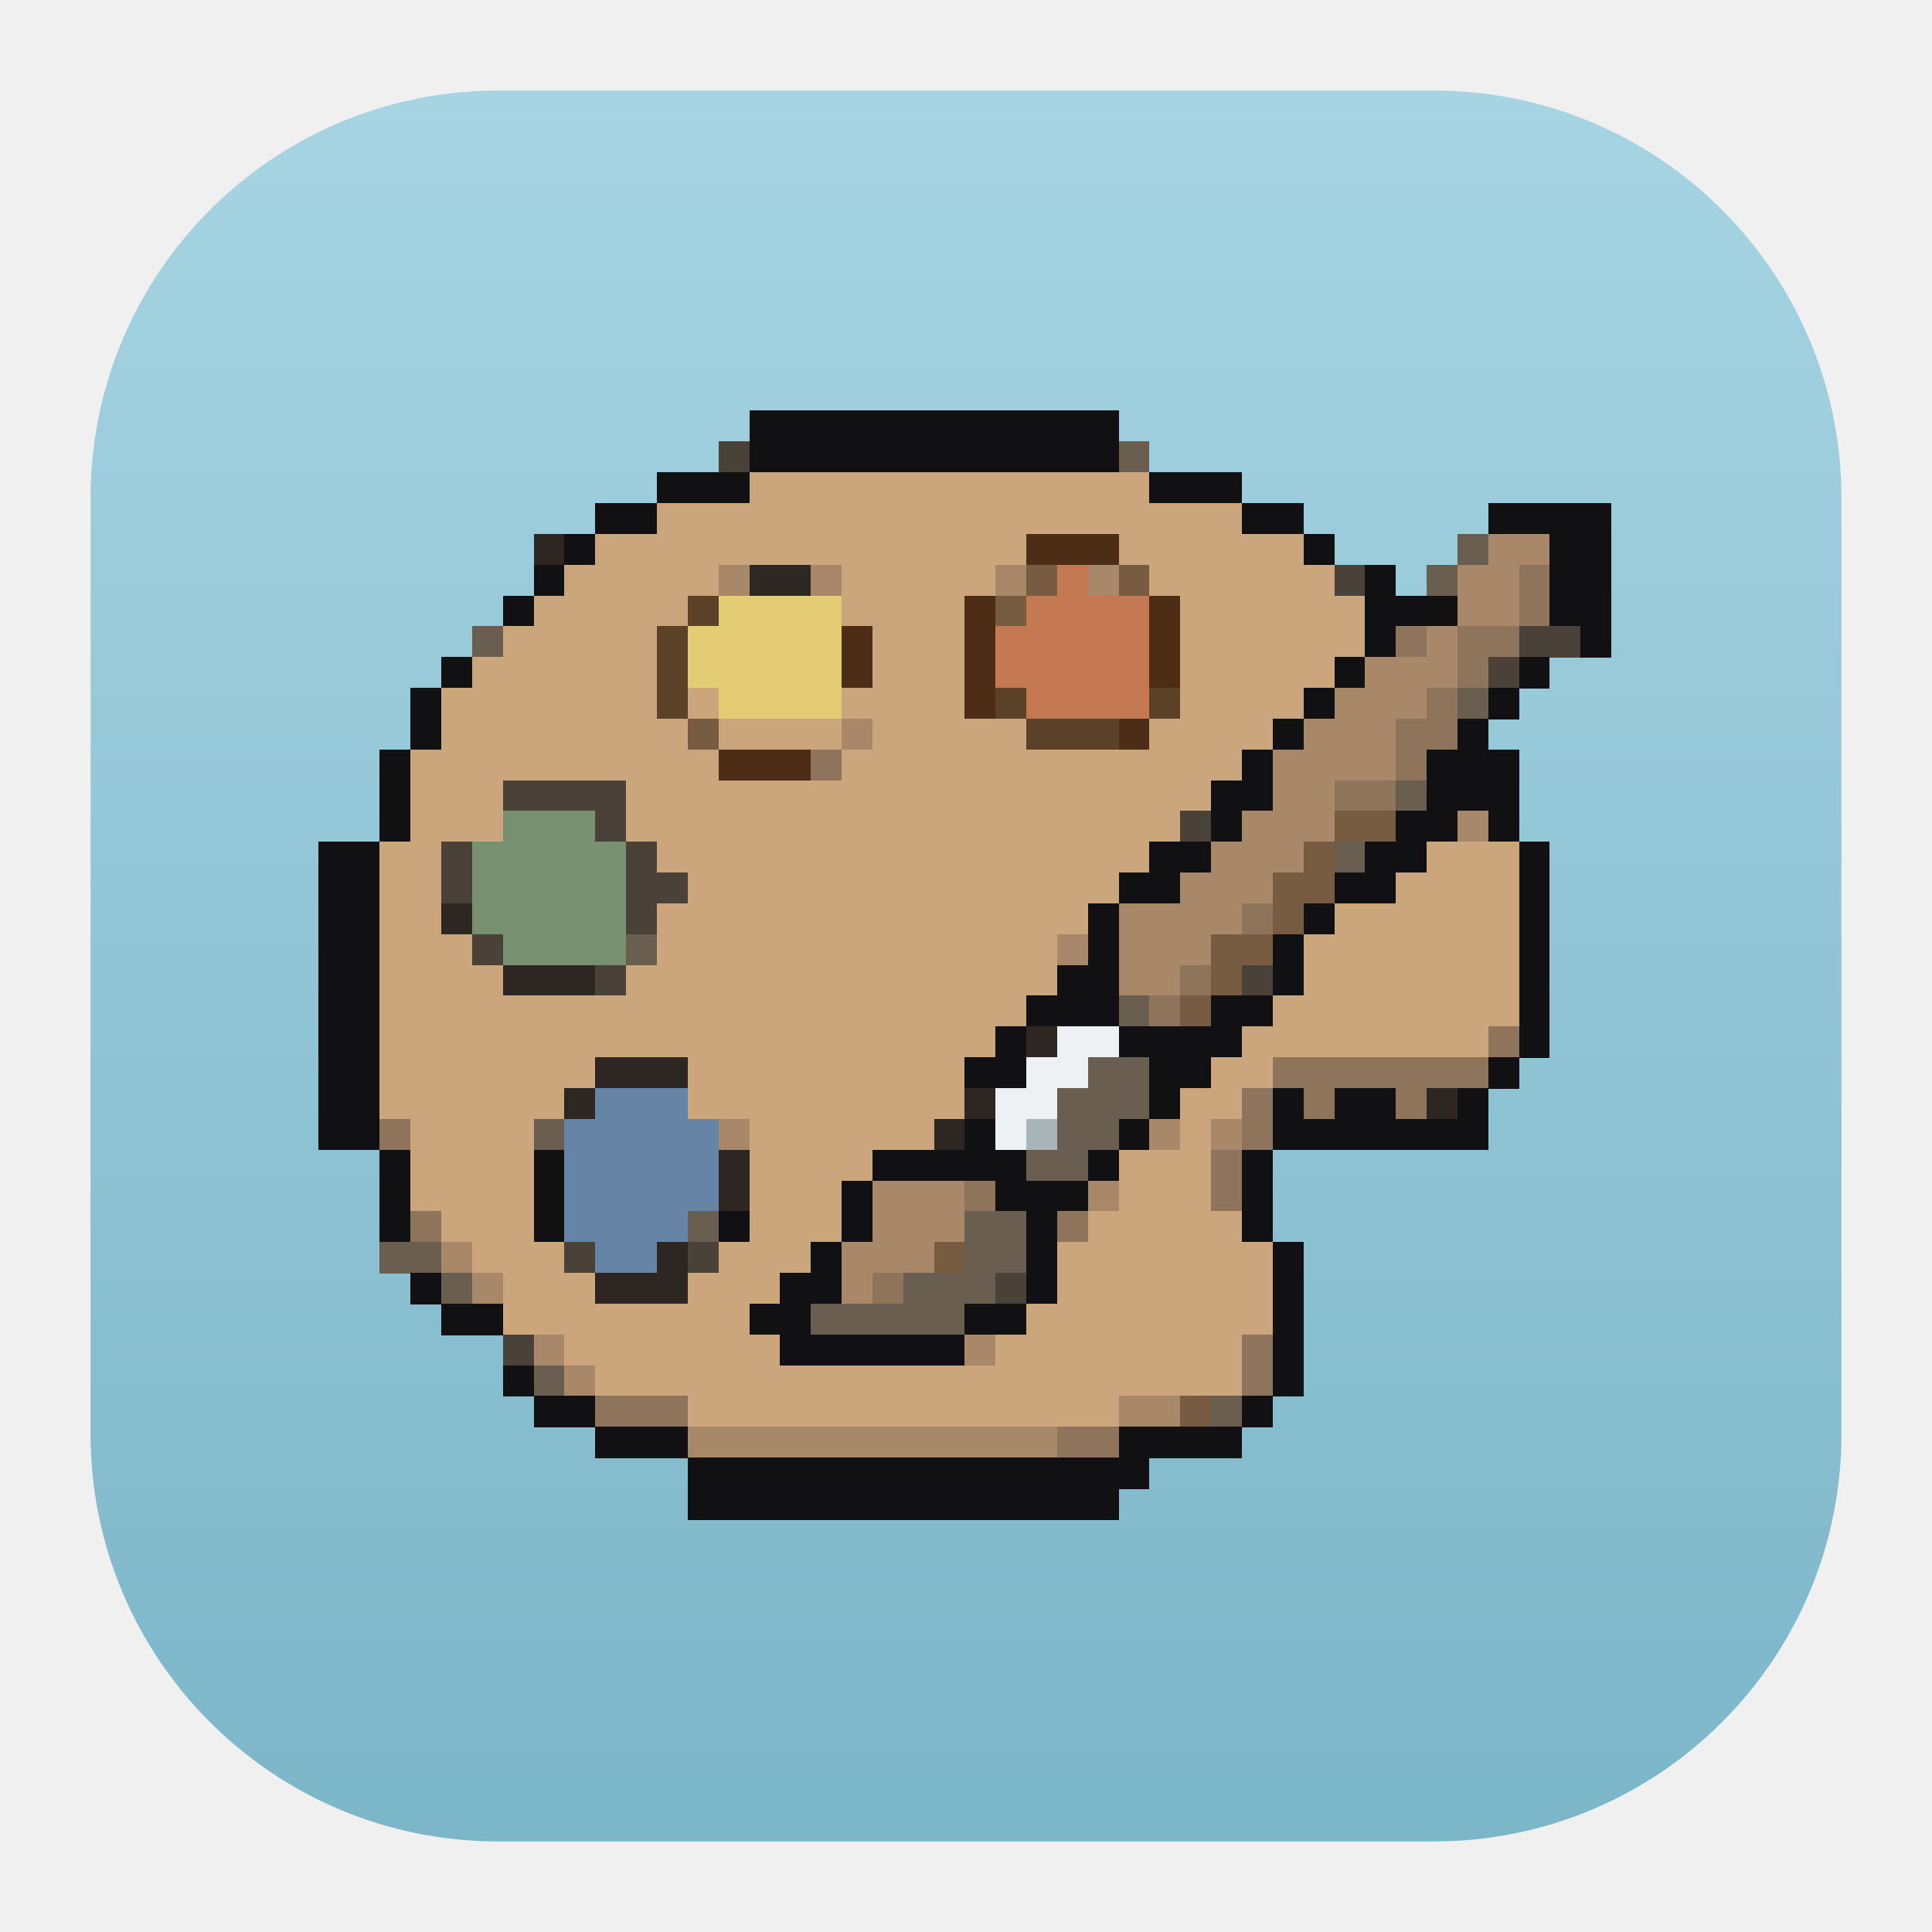
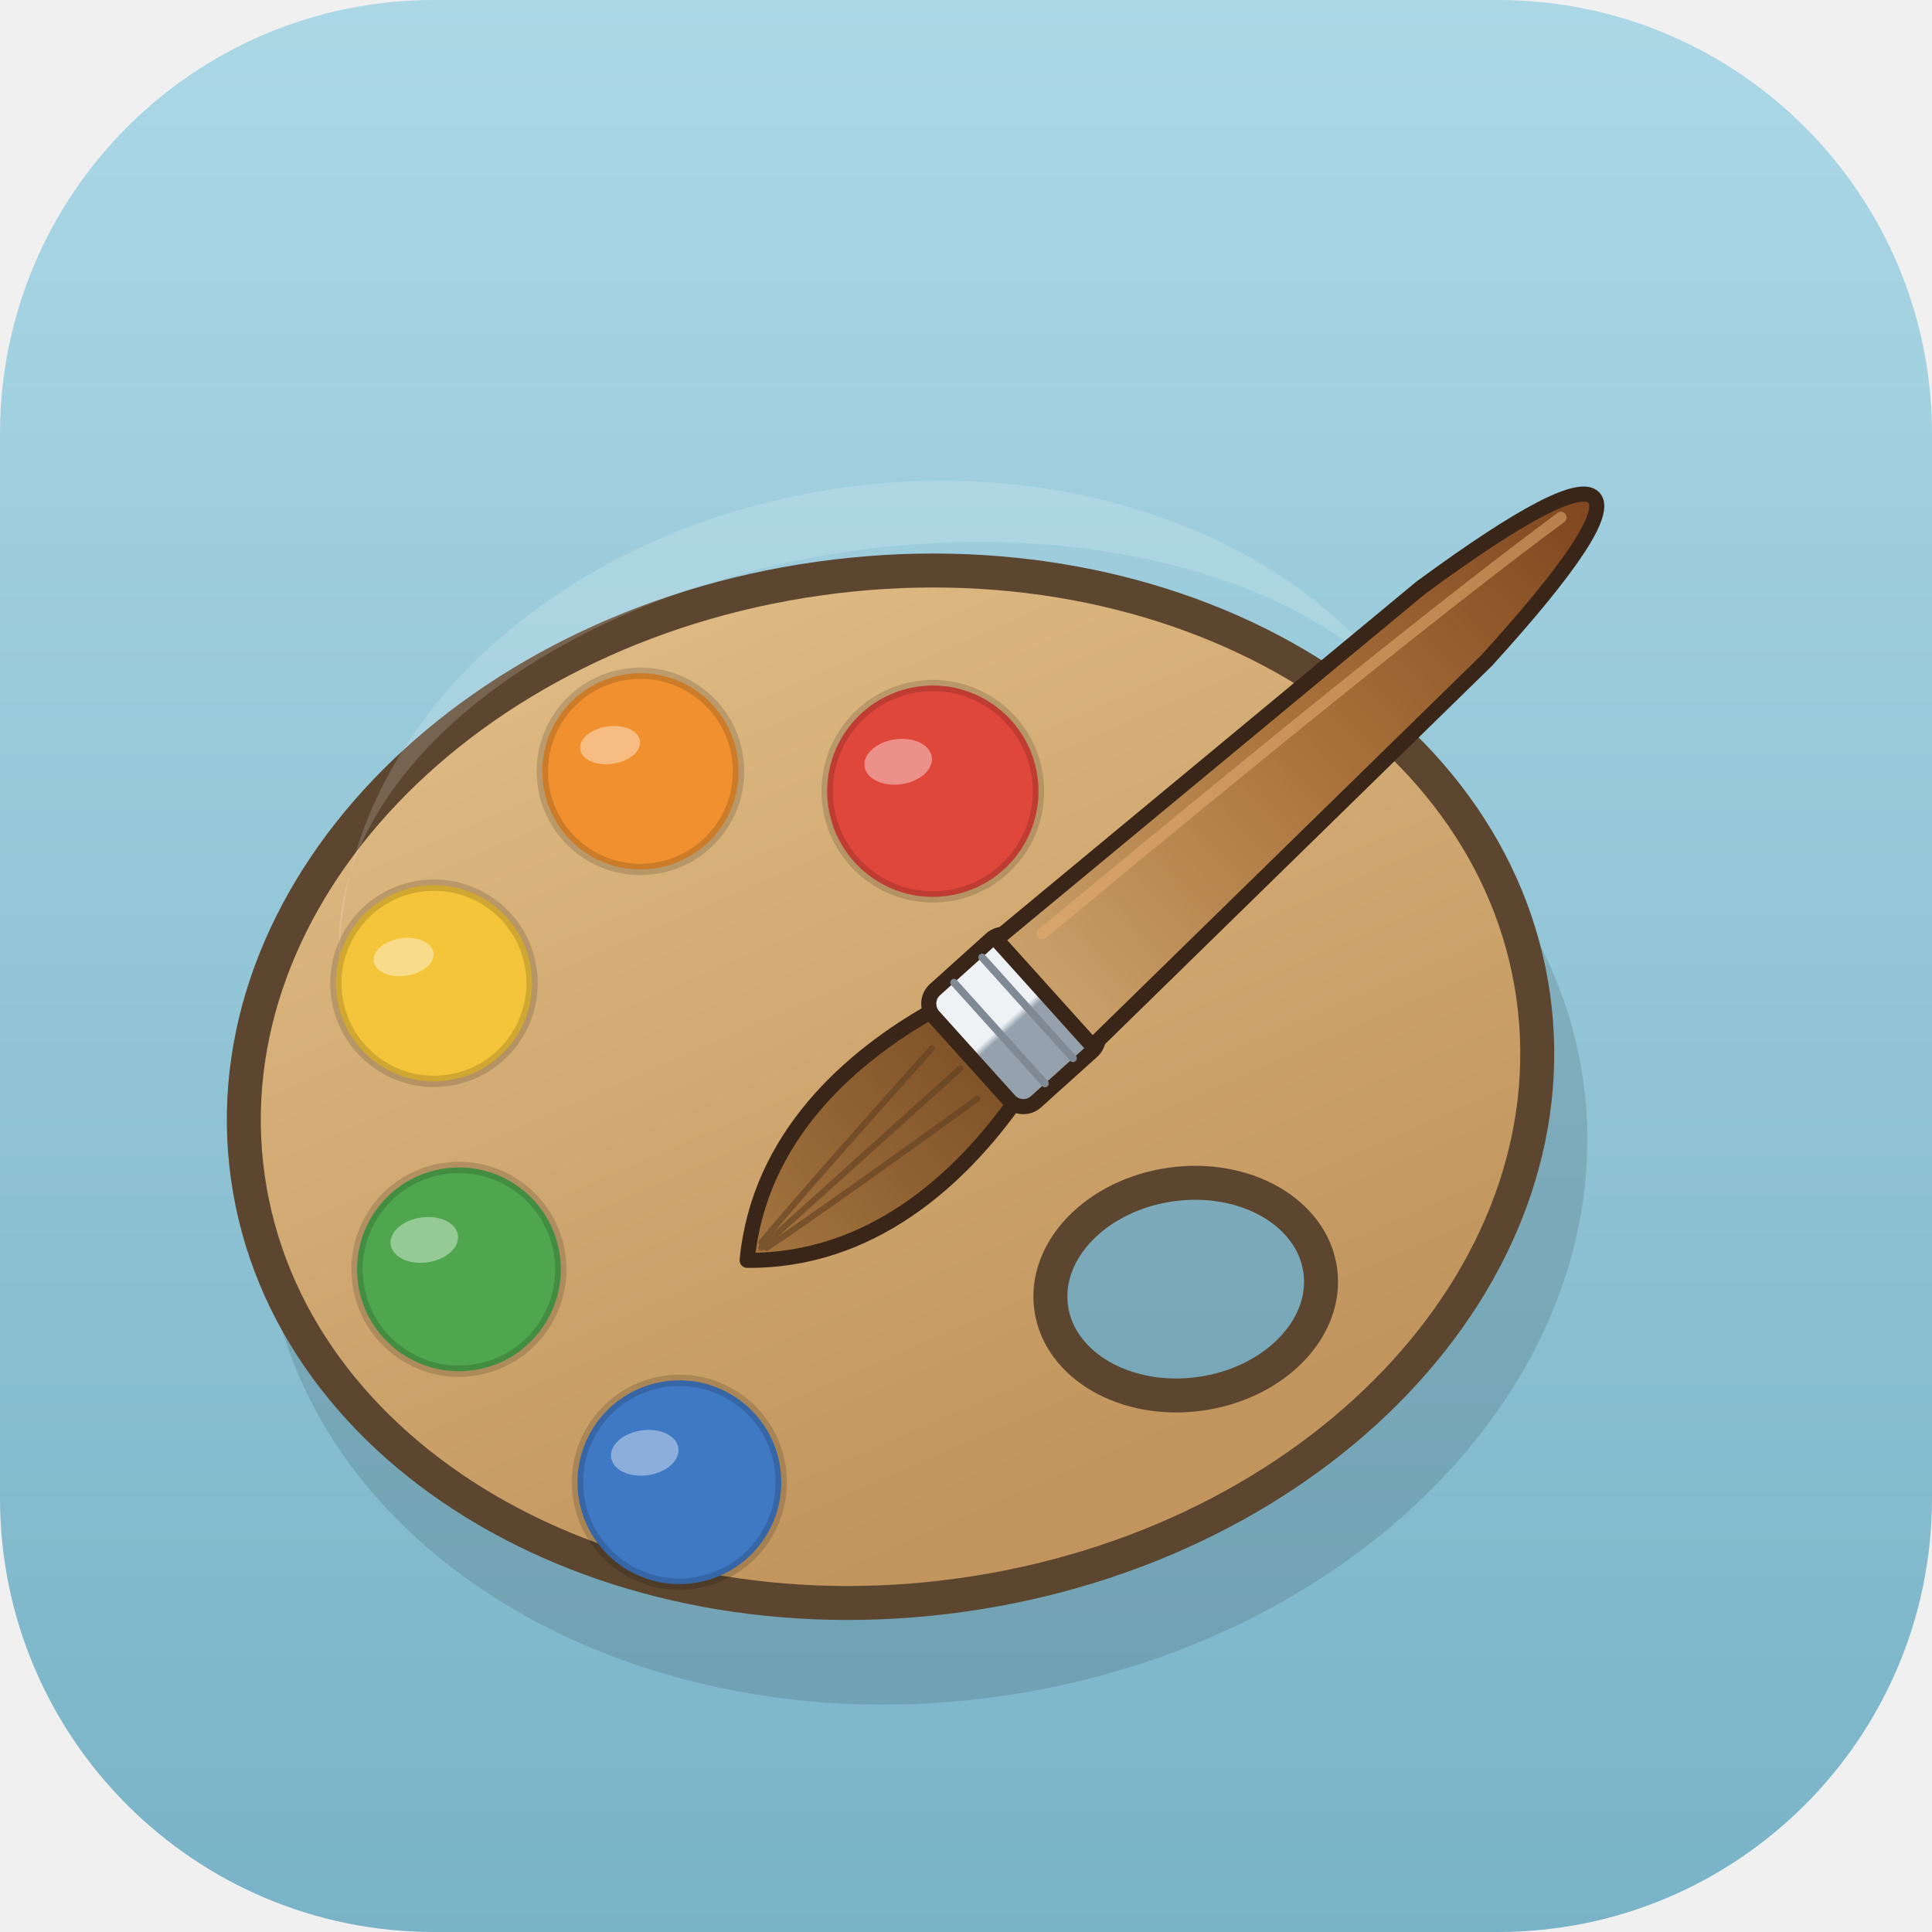
- <svg xmlns="http://www.w3.org/2000/svg" viewBox="0 0 128 128">
+ <svg xmlns="http://www.w3.org/2000/svg" viewBox="0 0 512 512" role="img" aria-label="Paintlet">
  <defs>
-     <linearGradient id="pl-bg" x1="0" y1="0" x2="0" y2="1">
-       <stop offset="0" stop-color="#a6d4e2" />
-       <stop offset="1" stop-color="#7cb6c9" />
+     <linearGradient id="pl-tile" x1="0" y1="0" x2="0" y2="1">
+       <stop offset="0" stop-color="#acd8e6" />
+       <stop offset="1" stop-color="#79b3c7" />
+     </linearGradient>
+     <linearGradient id="pl-pal" x1="0" y1="0" x2="0.35" y2="1">
+       <stop offset="0" stop-color="#e2be88" />
+       <stop offset="1" stop-color="#c1955d" />
+     </linearGradient>
+     <linearGradient id="pl-wood" x1="0" y1="0" x2="1" y2="0">
+       <stop offset="0" stop-color="#caa06a" />
+       <stop offset="0.5" stop-color="#a9713a" />
+       <stop offset="1" stop-color="#7f4620" />
+     </linearGradient>
+     <linearGradient id="pl-metal" x1="0" y1="-1" x2="0" y2="1" gradientUnits="userSpaceOnUse">
+       <stop offset="0" stop-color="#eef2f5" />
+       <stop offset="0.5" stop-color="#c2cbd3" />
+       <stop offset="1" stop-color="#95a2ad" />
+     </linearGradient>
+     <linearGradient id="pl-bristle" x1="0" y1="0" x2="1" y2="0">
+       <stop offset="0" stop-color="#a5763f" />
+       <stop offset="1" stop-color="#7d5027" />
    </linearGradient>
  </defs>
-   <rect x="6" y="6" width="116" height="116" rx="27" fill="url(#pl-bg)" />
-   <g shape-rendering="crispEdges" transform="translate(21.08 27.21) scale(2.04)">
-     <rect x="14" y="0" width="12" height="1.02" fill="#111013" />
-     <rect x="13" y="1" width="1" height="1.02" fill="#4a4138" />
-     <rect x="14" y="1" width="12" height="1.02" fill="#111013" />
-     <rect x="26" y="1" width="1" height="1.02" fill="#695e50" />
-     <rect x="11" y="2" width="3" height="1.02" fill="#111013" />
-     <rect x="14" y="2" width="13" height="1.02" fill="#cba57b" />
-     <rect x="27" y="2" width="3" height="1.02" fill="#111013" />
-     <rect x="9" y="3" width="2" height="1.02" fill="#111013" />
-     <rect x="11" y="3" width="19" height="1.02" fill="#cba57b" />
-     <rect x="30" y="3" width="2" height="1.02" fill="#111013" />
-     <rect x="38" y="3" width="4" height="1.02" fill="#111013" />
-     <rect x="7" y="4" width="1" height="1.02" fill="#2e2622" />
-     <rect x="8" y="4" width="1" height="1.02" fill="#111013" />
-     <rect x="9" y="4" width="14" height="1.02" fill="#cba57b" />
-     <rect x="23" y="4" width="3" height="1.02" fill="#4e2d17" />
-     <rect x="26" y="4" width="6" height="1.02" fill="#cba57b" />
-     <rect x="32" y="4" width="1" height="1.02" fill="#111013" />
-     <rect x="37" y="4" width="1" height="1.02" fill="#695e50" />
-     <rect x="38" y="4" width="2" height="1.02" fill="#a98869" />
-     <rect x="40" y="4" width="2" height="1.02" fill="#111013" />
-     <rect x="7" y="5" width="1" height="1.02" fill="#111013" />
-     <rect x="8" y="5" width="5" height="1.02" fill="#cba57b" />
-     <rect x="13" y="5" width="1" height="1.02" fill="#a98869" />
-     <rect x="14" y="5" width="2" height="1.02" fill="#2e2622" />
-     <rect x="16" y="5" width="1" height="1.02" fill="#a98869" />
-     <rect x="17" y="5" width="5" height="1.02" fill="#cba57b" />
-     <rect x="22" y="5" width="1" height="1.02" fill="#a98869" />
-     <rect x="23" y="5" width="1" height="1.02" fill="#785c41" />
-     <rect x="24" y="5" width="1" height="1.02" fill="#c57953" />
-     <rect x="25" y="5" width="1" height="1.02" fill="#a98869" />
-     <rect x="26" y="5" width="1" height="1.02" fill="#785c41" />
-     <rect x="27" y="5" width="6" height="1.02" fill="#cba57b" />
-     <rect x="33" y="5" width="1" height="1.02" fill="#4a4138" />
-     <rect x="34" y="5" width="1" height="1.02" fill="#111013" />
-     <rect x="36" y="5" width="1" height="1.02" fill="#695e50" />
-     <rect x="37" y="5" width="2" height="1.02" fill="#a98869" />
-     <rect x="39" y="5" width="1" height="1.02" fill="#8d745a" />
-     <rect x="40" y="5" width="2" height="1.02" fill="#111013" />
-     <rect x="6" y="6" width="1" height="1.02" fill="#111013" />
-     <rect x="7" y="6" width="5" height="1.02" fill="#cba57b" />
-     <rect x="12" y="6" width="1" height="1.02" fill="#5c4129" />
-     <rect x="13" y="6" width="4" height="1.02" fill="#e4cc74" />
-     <rect x="17" y="6" width="4" height="1.02" fill="#cba57b" />
-     <rect x="21" y="6" width="1" height="1.02" fill="#4e2d17" />
-     <rect x="22" y="6" width="1" height="1.02" fill="#785c41" />
-     <rect x="23" y="6" width="4" height="1.02" fill="#c57953" />
-     <rect x="27" y="6" width="1" height="1.02" fill="#4e2d17" />
-     <rect x="28" y="6" width="6" height="1.02" fill="#cba57b" />
-     <rect x="34" y="6" width="3" height="1.02" fill="#111013" />
-     <rect x="37" y="6" width="2" height="1.02" fill="#a98869" />
-     <rect x="39" y="6" width="1" height="1.02" fill="#8d745a" />
-     <rect x="40" y="6" width="2" height="1.02" fill="#111013" />
-     <rect x="5" y="7" width="1" height="1.02" fill="#695e50" />
-     <rect x="6" y="7" width="5" height="1.02" fill="#cba57b" />
-     <rect x="11" y="7" width="1" height="1.02" fill="#5c4129" />
-     <rect x="12" y="7" width="5" height="1.02" fill="#e4cc74" />
-     <rect x="17" y="7" width="1" height="1.02" fill="#4e2d17" />
-     <rect x="18" y="7" width="3" height="1.02" fill="#cba57b" />
-     <rect x="21" y="7" width="1" height="1.02" fill="#4e2d17" />
-     <rect x="22" y="7" width="5" height="1.02" fill="#c57953" />
-     <rect x="27" y="7" width="1" height="1.02" fill="#4e2d17" />
-     <rect x="28" y="7" width="6" height="1.02" fill="#cba57b" />
-     <rect x="34" y="7" width="1" height="1.02" fill="#111013" />
-     <rect x="35" y="7" width="1" height="1.02" fill="#8d745a" />
-     <rect x="36" y="7" width="1" height="1.02" fill="#a98869" />
-     <rect x="37" y="7" width="2" height="1.02" fill="#8d745a" />
-     <rect x="39" y="7" width="2" height="1.02" fill="#4a4138" />
-     <rect x="41" y="7" width="1" height="1.02" fill="#111013" />
-     <rect x="4" y="8" width="1" height="1.02" fill="#111013" />
-     <rect x="5" y="8" width="6" height="1.02" fill="#cba57b" />
-     <rect x="11" y="8" width="1" height="1.02" fill="#5c4129" />
-     <rect x="12" y="8" width="5" height="1.02" fill="#e4cc74" />
-     <rect x="17" y="8" width="1" height="1.02" fill="#4e2d17" />
-     <rect x="18" y="8" width="3" height="1.02" fill="#cba57b" />
-     <rect x="21" y="8" width="1" height="1.02" fill="#4e2d17" />
-     <rect x="22" y="8" width="5" height="1.02" fill="#c57953" />
-     <rect x="27" y="8" width="1" height="1.02" fill="#4e2d17" />
-     <rect x="28" y="8" width="5" height="1.02" fill="#cba57b" />
-     <rect x="33" y="8" width="1" height="1.02" fill="#111013" />
-     <rect x="34" y="8" width="3" height="1.02" fill="#a98869" />
-     <rect x="37" y="8" width="1" height="1.02" fill="#8d745a" />
-     <rect x="38" y="8" width="1" height="1.02" fill="#4a4138" />
-     <rect x="39" y="8" width="1" height="1.02" fill="#111013" />
-     <rect x="3" y="9" width="1" height="1.02" fill="#111013" />
-     <rect x="4" y="9" width="7" height="1.02" fill="#cba57b" />
-     <rect x="11" y="9" width="1" height="1.02" fill="#5c4129" />
-     <rect x="12" y="9" width="1" height="1.02" fill="#cba57b" />
-     <rect x="13" y="9" width="4" height="1.02" fill="#e4cc74" />
-     <rect x="17" y="9" width="4" height="1.02" fill="#cba57b" />
-     <rect x="21" y="9" width="1" height="1.02" fill="#4e2d17" />
-     <rect x="22" y="9" width="1" height="1.02" fill="#5c4129" />
-     <rect x="23" y="9" width="4" height="1.02" fill="#c57953" />
-     <rect x="27" y="9" width="1" height="1.02" fill="#5c4129" />
-     <rect x="28" y="9" width="4" height="1.02" fill="#cba57b" />
-     <rect x="32" y="9" width="1" height="1.02" fill="#111013" />
-     <rect x="33" y="9" width="3" height="1.02" fill="#a98869" />
-     <rect x="36" y="9" width="1" height="1.02" fill="#8d745a" />
-     <rect x="37" y="9" width="1" height="1.02" fill="#695e50" />
-     <rect x="38" y="9" width="1" height="1.02" fill="#111013" />
-     <rect x="3" y="10" width="1" height="1.02" fill="#111013" />
-     <rect x="4" y="10" width="8" height="1.02" fill="#cba57b" />
-     <rect x="12" y="10" width="1" height="1.02" fill="#785c41" />
-     <rect x="13" y="10" width="4" height="1.02" fill="#cba57b" />
-     <rect x="17" y="10" width="1" height="1.02" fill="#a98869" />
-     <rect x="18" y="10" width="5" height="1.02" fill="#cba57b" />
-     <rect x="23" y="10" width="3" height="1.02" fill="#5c4129" />
-     <rect x="26" y="10" width="1" height="1.02" fill="#4e2d17" />
-     <rect x="27" y="10" width="4" height="1.02" fill="#cba57b" />
-     <rect x="31" y="10" width="1" height="1.02" fill="#111013" />
-     <rect x="32" y="10" width="3" height="1.02" fill="#a98869" />
-     <rect x="35" y="10" width="2" height="1.02" fill="#8d745a" />
-     <rect x="37" y="10" width="1" height="1.02" fill="#111013" />
-     <rect x="2" y="11" width="1" height="1.02" fill="#111013" />
-     <rect x="3" y="11" width="10" height="1.02" fill="#cba57b" />
-     <rect x="13" y="11" width="3" height="1.02" fill="#4e2d17" />
-     <rect x="16" y="11" width="1" height="1.02" fill="#8d745a" />
-     <rect x="17" y="11" width="13" height="1.02" fill="#cba57b" />
-     <rect x="30" y="11" width="1" height="1.02" fill="#111013" />
-     <rect x="31" y="11" width="4" height="1.02" fill="#a98869" />
-     <rect x="35" y="11" width="1" height="1.02" fill="#8d745a" />
-     <rect x="36" y="11" width="3" height="1.02" fill="#111013" />
-     <rect x="2" y="12" width="1" height="1.02" fill="#111013" />
-     <rect x="3" y="12" width="3" height="1.02" fill="#cba57b" />
-     <rect x="6" y="12" width="4" height="1.02" fill="#4a4138" />
-     <rect x="10" y="12" width="19" height="1.02" fill="#cba57b" />
-     <rect x="29" y="12" width="2" height="1.02" fill="#111013" />
-     <rect x="31" y="12" width="2" height="1.02" fill="#a98869" />
-     <rect x="33" y="12" width="2" height="1.02" fill="#8d745a" />
-     <rect x="35" y="12" width="1" height="1.02" fill="#695e50" />
-     <rect x="36" y="12" width="3" height="1.02" fill="#111013" />
-     <rect x="2" y="13" width="1" height="1.02" fill="#111013" />
-     <rect x="3" y="13" width="3" height="1.02" fill="#cba57b" />
-     <rect x="6" y="13" width="3" height="1.02" fill="#779170" />
-     <rect x="9" y="13" width="1" height="1.02" fill="#4a4138" />
-     <rect x="10" y="13" width="18" height="1.02" fill="#cba57b" />
-     <rect x="28" y="13" width="1" height="1.02" fill="#4a4138" />
-     <rect x="29" y="13" width="1" height="1.02" fill="#111013" />
-     <rect x="30" y="13" width="3" height="1.02" fill="#a98869" />
-     <rect x="33" y="13" width="2" height="1.02" fill="#785c41" />
-     <rect x="35" y="13" width="2" height="1.02" fill="#111013" />
-     <rect x="37" y="13" width="1" height="1.02" fill="#a98869" />
-     <rect x="38" y="13" width="1" height="1.02" fill="#111013" />
-     <rect x="0" y="14" width="2" height="1.02" fill="#111013" />
-     <rect x="2" y="14" width="2" height="1.02" fill="#cba57b" />
-     <rect x="4" y="14" width="1" height="1.02" fill="#4a4138" />
-     <rect x="5" y="14" width="5" height="1.02" fill="#779170" />
-     <rect x="10" y="14" width="1" height="1.02" fill="#4a4138" />
-     <rect x="11" y="14" width="16" height="1.02" fill="#cba57b" />
-     <rect x="27" y="14" width="2" height="1.02" fill="#111013" />
-     <rect x="29" y="14" width="3" height="1.02" fill="#a98869" />
-     <rect x="32" y="14" width="1" height="1.02" fill="#785c41" />
-     <rect x="33" y="14" width="1" height="1.02" fill="#695e50" />
-     <rect x="34" y="14" width="2" height="1.02" fill="#111013" />
-     <rect x="36" y="14" width="3" height="1.02" fill="#cba57b" />
-     <rect x="39" y="14" width="1" height="1.02" fill="#111013" />
-     <rect x="0" y="15" width="2" height="1.02" fill="#111013" />
-     <rect x="2" y="15" width="2" height="1.02" fill="#cba57b" />
-     <rect x="4" y="15" width="1" height="1.02" fill="#4a4138" />
-     <rect x="5" y="15" width="5" height="1.02" fill="#779170" />
-     <rect x="10" y="15" width="2" height="1.02" fill="#4a4138" />
-     <rect x="12" y="15" width="14" height="1.02" fill="#cba57b" />
-     <rect x="26" y="15" width="2" height="1.02" fill="#111013" />
-     <rect x="28" y="15" width="3" height="1.02" fill="#a98869" />
-     <rect x="31" y="15" width="2" height="1.02" fill="#785c41" />
-     <rect x="33" y="15" width="2" height="1.02" fill="#111013" />
-     <rect x="35" y="15" width="4" height="1.02" fill="#cba57b" />
-     <rect x="39" y="15" width="1" height="1.02" fill="#111013" />
-     <rect x="0" y="16" width="2" height="1.02" fill="#111013" />
-     <rect x="2" y="16" width="2" height="1.02" fill="#cba57b" />
-     <rect x="4" y="16" width="1" height="1.02" fill="#2e2622" />
-     <rect x="5" y="16" width="5" height="1.02" fill="#779170" />
-     <rect x="10" y="16" width="1" height="1.02" fill="#4a4138" />
-     <rect x="11" y="16" width="14" height="1.02" fill="#cba57b" />
-     <rect x="25" y="16" width="1" height="1.02" fill="#111013" />
-     <rect x="26" y="16" width="4" height="1.02" fill="#a98869" />
-     <rect x="30" y="16" width="1" height="1.02" fill="#8d745a" />
-     <rect x="31" y="16" width="1" height="1.02" fill="#785c41" />
-     <rect x="32" y="16" width="1" height="1.02" fill="#111013" />
-     <rect x="33" y="16" width="6" height="1.02" fill="#cba57b" />
-     <rect x="39" y="16" width="1" height="1.02" fill="#111013" />
-     <rect x="0" y="17" width="2" height="1.02" fill="#111013" />
-     <rect x="2" y="17" width="3" height="1.02" fill="#cba57b" />
-     <rect x="5" y="17" width="1" height="1.02" fill="#4a4138" />
-     <rect x="6" y="17" width="4" height="1.02" fill="#779170" />
-     <rect x="10" y="17" width="1" height="1.02" fill="#695e50" />
-     <rect x="11" y="17" width="13" height="1.02" fill="#cba57b" />
-     <rect x="24" y="17" width="1" height="1.02" fill="#a98869" />
-     <rect x="25" y="17" width="1" height="1.02" fill="#111013" />
-     <rect x="26" y="17" width="3" height="1.02" fill="#a98869" />
-     <rect x="29" y="17" width="2" height="1.02" fill="#785c41" />
-     <rect x="31" y="17" width="1" height="1.02" fill="#111013" />
-     <rect x="32" y="17" width="7" height="1.02" fill="#cba57b" />
-     <rect x="39" y="17" width="1" height="1.02" fill="#111013" />
-     <rect x="0" y="18" width="2" height="1.02" fill="#111013" />
-     <rect x="2" y="18" width="4" height="1.02" fill="#cba57b" />
-     <rect x="6" y="18" width="3" height="1.02" fill="#2e2622" />
-     <rect x="9" y="18" width="1" height="1.02" fill="#4a4138" />
-     <rect x="10" y="18" width="14" height="1.02" fill="#cba57b" />
-     <rect x="24" y="18" width="2" height="1.02" fill="#111013" />
-     <rect x="26" y="18" width="2" height="1.02" fill="#a98869" />
-     <rect x="28" y="18" width="1" height="1.02" fill="#8d745a" />
-     <rect x="29" y="18" width="1" height="1.02" fill="#785c41" />
-     <rect x="30" y="18" width="1" height="1.02" fill="#4a4138" />
-     <rect x="31" y="18" width="1" height="1.02" fill="#111013" />
-     <rect x="32" y="18" width="7" height="1.02" fill="#cba57b" />
-     <rect x="39" y="18" width="1" height="1.02" fill="#111013" />
-     <rect x="0" y="19" width="2" height="1.02" fill="#111013" />
-     <rect x="2" y="19" width="21" height="1.02" fill="#cba57b" />
-     <rect x="23" y="19" width="3" height="1.02" fill="#111013" />
-     <rect x="26" y="19" width="1" height="1.02" fill="#695e50" />
-     <rect x="27" y="19" width="1" height="1.02" fill="#8d745a" />
-     <rect x="28" y="19" width="1" height="1.02" fill="#785c41" />
-     <rect x="29" y="19" width="2" height="1.02" fill="#111013" />
-     <rect x="31" y="19" width="8" height="1.02" fill="#cba57b" />
-     <rect x="39" y="19" width="1" height="1.02" fill="#111013" />
-     <rect x="0" y="20" width="2" height="1.02" fill="#111013" />
-     <rect x="2" y="20" width="20" height="1.02" fill="#cba57b" />
-     <rect x="22" y="20" width="1" height="1.02" fill="#111013" />
-     <rect x="23" y="20" width="1" height="1.02" fill="#2e2622" />
-     <rect x="24" y="20" width="2" height="1.02" fill="#edf1f3" />
-     <rect x="26" y="20" width="4" height="1.02" fill="#111013" />
-     <rect x="30" y="20" width="8" height="1.02" fill="#cba57b" />
-     <rect x="38" y="20" width="1" height="1.02" fill="#8d745a" />
-     <rect x="39" y="20" width="1" height="1.02" fill="#111013" />
-     <rect x="0" y="21" width="2" height="1.02" fill="#111013" />
-     <rect x="2" y="21" width="7" height="1.02" fill="#cba57b" />
-     <rect x="9" y="21" width="3" height="1.02" fill="#2e2622" />
-     <rect x="12" y="21" width="9" height="1.02" fill="#cba57b" />
-     <rect x="21" y="21" width="2" height="1.02" fill="#111013" />
-     <rect x="23" y="21" width="2" height="1.02" fill="#edf1f3" />
-     <rect x="25" y="21" width="2" height="1.02" fill="#695e50" />
-     <rect x="27" y="21" width="2" height="1.02" fill="#111013" />
-     <rect x="29" y="21" width="2" height="1.02" fill="#cba57b" />
-     <rect x="31" y="21" width="7" height="1.02" fill="#8d745a" />
-     <rect x="38" y="21" width="1" height="1.02" fill="#111013" />
-     <rect x="0" y="22" width="2" height="1.02" fill="#111013" />
-     <rect x="2" y="22" width="6" height="1.02" fill="#cba57b" />
-     <rect x="8" y="22" width="1" height="1.02" fill="#2e2622" />
-     <rect x="9" y="22" width="3" height="1.02" fill="#6684a6" />
-     <rect x="12" y="22" width="9" height="1.02" fill="#cba57b" />
-     <rect x="21" y="22" width="1" height="1.02" fill="#2e2622" />
-     <rect x="22" y="22" width="2" height="1.02" fill="#edf1f3" />
-     <rect x="24" y="22" width="3" height="1.02" fill="#695e50" />
-     <rect x="27" y="22" width="1" height="1.02" fill="#111013" />
-     <rect x="28" y="22" width="2" height="1.02" fill="#cba57b" />
-     <rect x="30" y="22" width="1" height="1.02" fill="#8d745a" />
-     <rect x="31" y="22" width="1" height="1.02" fill="#111013" />
-     <rect x="32" y="22" width="1" height="1.02" fill="#8d745a" />
-     <rect x="33" y="22" width="2" height="1.02" fill="#111013" />
-     <rect x="35" y="22" width="1" height="1.02" fill="#8d745a" />
-     <rect x="36" y="22" width="1" height="1.02" fill="#2e2622" />
-     <rect x="37" y="22" width="1" height="1.02" fill="#111013" />
-     <rect x="0" y="23" width="2" height="1.02" fill="#111013" />
-     <rect x="2" y="23" width="1" height="1.02" fill="#8d745a" />
-     <rect x="3" y="23" width="4" height="1.02" fill="#cba57b" />
-     <rect x="7" y="23" width="1" height="1.02" fill="#695e50" />
-     <rect x="8" y="23" width="5" height="1.02" fill="#6684a6" />
-     <rect x="13" y="23" width="1" height="1.02" fill="#a98869" />
-     <rect x="14" y="23" width="6" height="1.02" fill="#cba57b" />
-     <rect x="20" y="23" width="1" height="1.02" fill="#2e2622" />
-     <rect x="21" y="23" width="1" height="1.02" fill="#111013" />
-     <rect x="22" y="23" width="1" height="1.02" fill="#edf1f3" />
-     <rect x="23" y="23" width="1" height="1.02" fill="#a9b3ba" />
-     <rect x="24" y="23" width="2" height="1.02" fill="#695e50" />
-     <rect x="26" y="23" width="1" height="1.02" fill="#111013" />
-     <rect x="27" y="23" width="1" height="1.02" fill="#a98869" />
-     <rect x="28" y="23" width="1" height="1.02" fill="#cba57b" />
-     <rect x="29" y="23" width="1" height="1.02" fill="#a98869" />
-     <rect x="30" y="23" width="1" height="1.02" fill="#8d745a" />
-     <rect x="31" y="23" width="7" height="1.02" fill="#111013" />
-     <rect x="2" y="24" width="1" height="1.02" fill="#111013" />
-     <rect x="3" y="24" width="4" height="1.02" fill="#cba57b" />
-     <rect x="7" y="24" width="1" height="1.02" fill="#111013" />
-     <rect x="8" y="24" width="5" height="1.02" fill="#6684a6" />
-     <rect x="13" y="24" width="1" height="1.02" fill="#2e2622" />
-     <rect x="14" y="24" width="4" height="1.02" fill="#cba57b" />
-     <rect x="18" y="24" width="5" height="1.02" fill="#111013" />
-     <rect x="23" y="24" width="2" height="1.02" fill="#695e50" />
-     <rect x="25" y="24" width="1" height="1.02" fill="#111013" />
-     <rect x="26" y="24" width="3" height="1.02" fill="#cba57b" />
-     <rect x="29" y="24" width="1" height="1.02" fill="#8d745a" />
-     <rect x="30" y="24" width="1" height="1.02" fill="#111013" />
-     <rect x="2" y="25" width="1" height="1.02" fill="#111013" />
-     <rect x="3" y="25" width="4" height="1.02" fill="#cba57b" />
-     <rect x="7" y="25" width="1" height="1.02" fill="#111013" />
-     <rect x="8" y="25" width="5" height="1.02" fill="#6684a6" />
-     <rect x="13" y="25" width="1" height="1.02" fill="#2e2622" />
-     <rect x="14" y="25" width="3" height="1.02" fill="#cba57b" />
-     <rect x="17" y="25" width="1" height="1.02" fill="#111013" />
-     <rect x="18" y="25" width="3" height="1.02" fill="#a98869" />
-     <rect x="21" y="25" width="1" height="1.02" fill="#8d745a" />
-     <rect x="22" y="25" width="3" height="1.02" fill="#111013" />
-     <rect x="25" y="25" width="1" height="1.02" fill="#a98869" />
-     <rect x="26" y="25" width="3" height="1.02" fill="#cba57b" />
-     <rect x="29" y="25" width="1" height="1.02" fill="#8d745a" />
-     <rect x="30" y="25" width="1" height="1.02" fill="#111013" />
-     <rect x="2" y="26" width="1" height="1.02" fill="#111013" />
-     <rect x="3" y="26" width="1" height="1.02" fill="#8d745a" />
-     <rect x="4" y="26" width="3" height="1.02" fill="#cba57b" />
-     <rect x="7" y="26" width="1" height="1.02" fill="#111013" />
-     <rect x="8" y="26" width="4" height="1.02" fill="#6684a6" />
-     <rect x="12" y="26" width="1" height="1.02" fill="#695e50" />
-     <rect x="13" y="26" width="1" height="1.02" fill="#111013" />
-     <rect x="14" y="26" width="3" height="1.02" fill="#cba57b" />
-     <rect x="17" y="26" width="1" height="1.02" fill="#111013" />
-     <rect x="18" y="26" width="3" height="1.02" fill="#a98869" />
-     <rect x="21" y="26" width="2" height="1.02" fill="#695e50" />
-     <rect x="23" y="26" width="1" height="1.02" fill="#111013" />
-     <rect x="24" y="26" width="1" height="1.02" fill="#8d745a" />
-     <rect x="25" y="26" width="5" height="1.02" fill="#cba57b" />
-     <rect x="30" y="26" width="1" height="1.02" fill="#111013" />
-     <rect x="2" y="27" width="2" height="1.02" fill="#695e50" />
-     <rect x="4" y="27" width="1" height="1.02" fill="#a98869" />
-     <rect x="5" y="27" width="3" height="1.02" fill="#cba57b" />
-     <rect x="8" y="27" width="1" height="1.02" fill="#4a4138" />
-     <rect x="9" y="27" width="2" height="1.02" fill="#6684a6" />
-     <rect x="11" y="27" width="1" height="1.02" fill="#2e2622" />
-     <rect x="12" y="27" width="1" height="1.02" fill="#4a4138" />
-     <rect x="13" y="27" width="3" height="1.02" fill="#cba57b" />
-     <rect x="16" y="27" width="1" height="1.02" fill="#111013" />
-     <rect x="17" y="27" width="3" height="1.02" fill="#a98869" />
-     <rect x="20" y="27" width="1" height="1.02" fill="#785c41" />
-     <rect x="21" y="27" width="2" height="1.02" fill="#695e50" />
-     <rect x="23" y="27" width="1" height="1.02" fill="#111013" />
-     <rect x="24" y="27" width="7" height="1.02" fill="#cba57b" />
-     <rect x="31" y="27" width="1" height="1.02" fill="#111013" />
-     <rect x="3" y="28" width="1" height="1.02" fill="#111013" />
-     <rect x="4" y="28" width="1" height="1.02" fill="#695e50" />
-     <rect x="5" y="28" width="1" height="1.02" fill="#a98869" />
-     <rect x="6" y="28" width="3" height="1.02" fill="#cba57b" />
-     <rect x="9" y="28" width="3" height="1.02" fill="#2e2622" />
-     <rect x="12" y="28" width="3" height="1.02" fill="#cba57b" />
-     <rect x="15" y="28" width="2" height="1.02" fill="#111013" />
-     <rect x="17" y="28" width="1" height="1.02" fill="#a98869" />
-     <rect x="18" y="28" width="1" height="1.02" fill="#8d745a" />
-     <rect x="19" y="28" width="3" height="1.02" fill="#695e50" />
-     <rect x="22" y="28" width="1" height="1.02" fill="#4a4138" />
-     <rect x="23" y="28" width="1" height="1.02" fill="#111013" />
-     <rect x="24" y="28" width="7" height="1.02" fill="#cba57b" />
-     <rect x="31" y="28" width="1" height="1.02" fill="#111013" />
-     <rect x="4" y="29" width="2" height="1.02" fill="#111013" />
-     <rect x="6" y="29" width="8" height="1.02" fill="#cba57b" />
-     <rect x="14" y="29" width="2" height="1.02" fill="#111013" />
-     <rect x="16" y="29" width="5" height="1.02" fill="#695e50" />
-     <rect x="21" y="29" width="2" height="1.02" fill="#111013" />
-     <rect x="23" y="29" width="8" height="1.02" fill="#cba57b" />
-     <rect x="31" y="29" width="1" height="1.02" fill="#111013" />
-     <rect x="6" y="30" width="1" height="1.02" fill="#4a4138" />
-     <rect x="7" y="30" width="1" height="1.02" fill="#a98869" />
-     <rect x="8" y="30" width="7" height="1.02" fill="#cba57b" />
-     <rect x="15" y="30" width="6" height="1.02" fill="#111013" />
-     <rect x="21" y="30" width="1" height="1.02" fill="#a98869" />
-     <rect x="22" y="30" width="8" height="1.02" fill="#cba57b" />
-     <rect x="30" y="30" width="1" height="1.02" fill="#8d745a" />
-     <rect x="31" y="30" width="1" height="1.02" fill="#111013" />
-     <rect x="6" y="31" width="1" height="1.02" fill="#111013" />
-     <rect x="7" y="31" width="1" height="1.02" fill="#695e50" />
-     <rect x="8" y="31" width="1" height="1.02" fill="#a98869" />
-     <rect x="9" y="31" width="21" height="1.02" fill="#cba57b" />
-     <rect x="30" y="31" width="1" height="1.02" fill="#8d745a" />
-     <rect x="31" y="31" width="1" height="1.02" fill="#111013" />
-     <rect x="7" y="32" width="2" height="1.02" fill="#111013" />
-     <rect x="9" y="32" width="3" height="1.02" fill="#8d745a" />
-     <rect x="12" y="32" width="14" height="1.02" fill="#cba57b" />
-     <rect x="26" y="32" width="2" height="1.02" fill="#a98869" />
-     <rect x="28" y="32" width="1" height="1.02" fill="#785c41" />
-     <rect x="29" y="32" width="1" height="1.02" fill="#695e50" />
-     <rect x="30" y="32" width="1" height="1.02" fill="#111013" />
-     <rect x="9" y="33" width="3" height="1.02" fill="#111013" />
-     <rect x="12" y="33" width="12" height="1.02" fill="#a98869" />
-     <rect x="24" y="33" width="2" height="1.02" fill="#8d745a" />
-     <rect x="26" y="33" width="4" height="1.02" fill="#111013" />
-     <rect x="12" y="34" width="15" height="1.02" fill="#111013" />
-     <rect x="12" y="35" width="14" height="1.02" fill="#111013" />
+   <rect x="0" y="0" width="512" height="512" rx="115" fill="url(#pl-tile)" />
+   <g transform="rotate(-8 236 288)">
+     <ellipse cx="242" cy="312" rx="176" ry="140" fill="#000000" opacity="0.12" />
+     <path fill="url(#pl-pal)" stroke="#5c4630" stroke-width="9" fill-rule="evenodd" d="M64 288 a172 136 0 1 0 344 0 a172 136 0 1 0 -344 0 Z          M270 352 a36 28 0 1 0 72 0 a36 28 0 1 0 -72 0 Z" />
+     <path fill="#ffffff" opacity="0.16" d="M96 236 a150 92 0 0 1 288 -34 a150 118 0 0 0 -288 34 Z" />
+     <circle cx="258" cy="212" r="28" fill="#e0473b" stroke="#00000026" stroke-width="3" />
+     <ellipse cx="250" cy="203" rx="9" ry="6" fill="#ffffff" opacity="0.4" />
+     <circle cx="182" cy="196" r="26" fill="#f0902f" stroke="#00000026" stroke-width="3" />
+     <ellipse cx="175" cy="188" rx="8" ry="5" fill="#ffffff" opacity="0.4" />
+     <circle cx="120" cy="244" r="26" fill="#f4c53a" stroke="#00000026" stroke-width="3" />
+     <ellipse cx="113" cy="236" rx="8" ry="5" fill="#ffffff" opacity="0.4" />
+     <circle cx="116" cy="320" r="27" fill="#4fa64e" stroke="#00000026" stroke-width="3" />
+     <ellipse cx="108" cy="311" rx="9" ry="6" fill="#ffffff" opacity="0.4" />
+     <circle cx="166" cy="384" r="27" fill="#3f78c3" stroke="#00000026" stroke-width="3" />
+     <ellipse cx="158" cy="375" rx="9" ry="6" fill="#ffffff" opacity="0.4" />
+   </g>
+   <g transform="translate(198 334) rotate(-42)" stroke="#3a2618" stroke-width="4" stroke-linejoin="round" stroke-linecap="round">
+     <path fill="url(#pl-bristle)" d="M0 0 C 24 -22 56 -22 82 -16 C 88 -6 88 6 82 16 C 56 22 24 22 0 0 Z" />
+     <g stroke="#5f3f22" stroke-width="1.6" opacity="0.6">
+       <path fill="none" d="M74 -9 C 46 -6 20 -3 6 -1" />
+       <path fill="none" d="M76 0 L 5 0" />
+       <path fill="none" d="M74 9 C 46 6 20 3 6 1" />
+     </g>
+     <rect x="80" y="-20" width="30" height="40" rx="5" fill="url(#pl-metal)" />
+     <path fill="none" stroke="#7f8a94" stroke-width="2" d="M90 -18 L 90 18 M100 -18 L 100 18" />
+     <path fill="url(#pl-wood)" d="M106 -19 L 252 -13 Q 302 -8 302 0 Q 302 8 252 13 L 106 19 Z" />
+     <path fill="none" stroke="#e6ad72" stroke-width="3" opacity="0.55" d="M116 -12 Q 240 -7 292 -2" />
  </g>
</svg>
